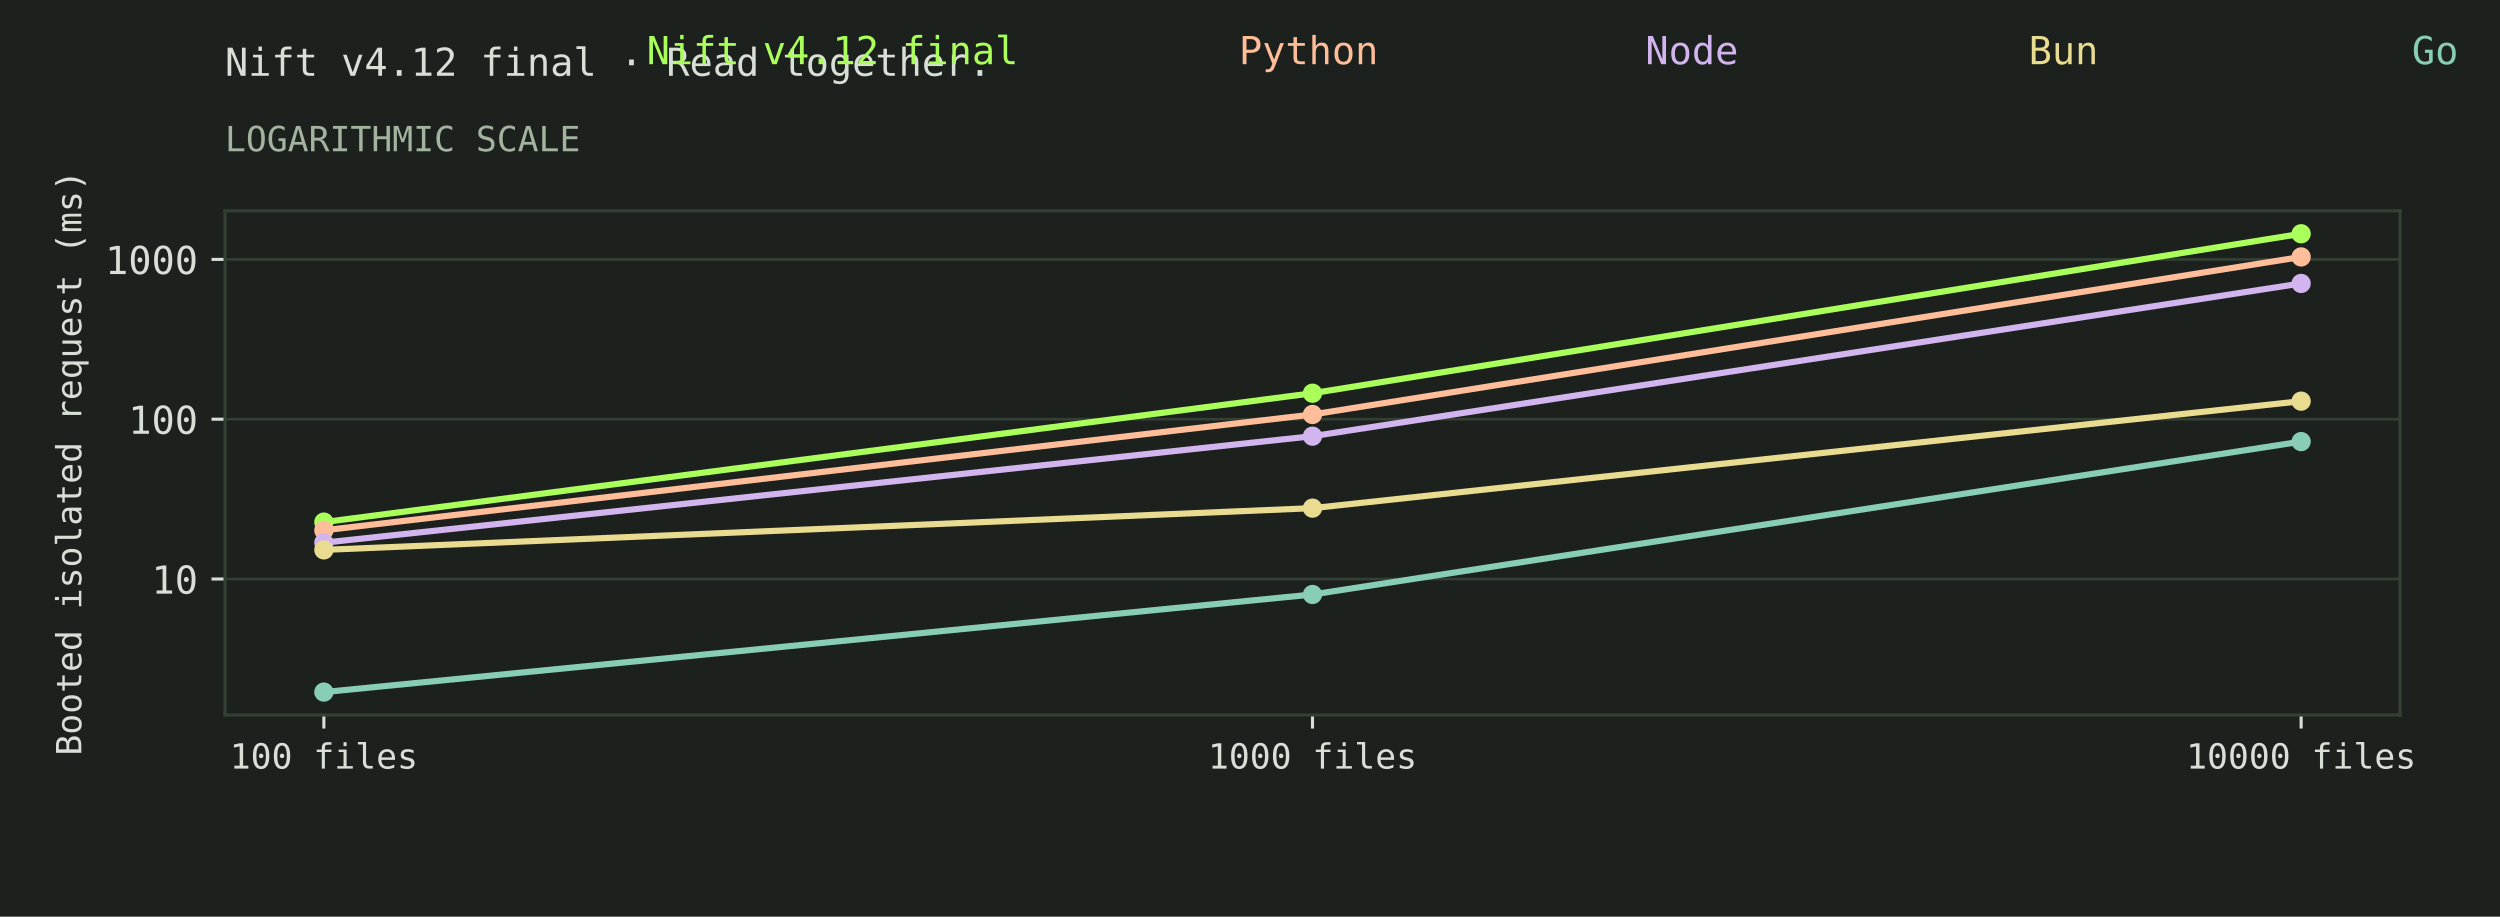
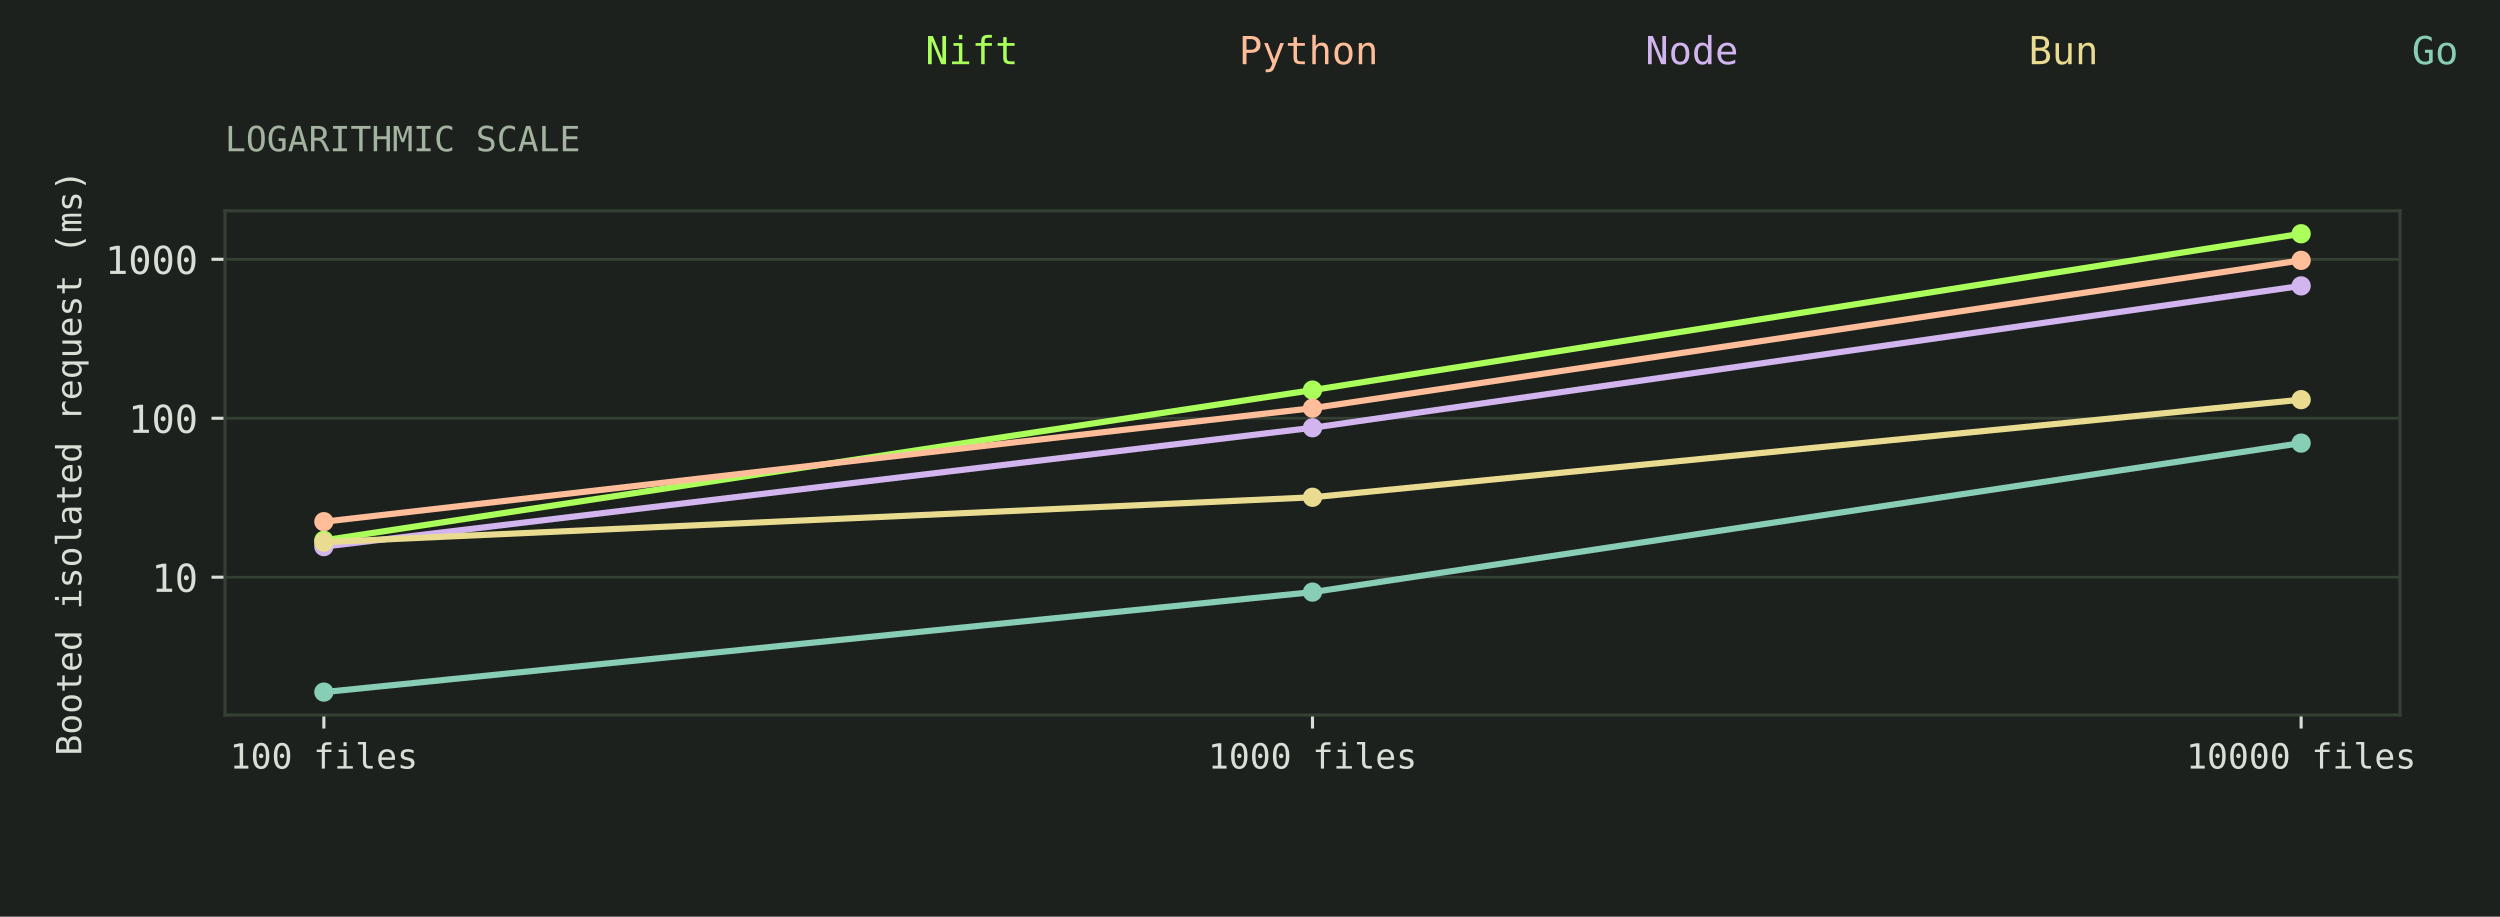
<svg xmlns="http://www.w3.org/2000/svg" xmlns:xlink="http://www.w3.org/1999/xlink" width="648pt" height="237.6pt" viewBox="0 0 648 237.6" version="1.1">
  <defs>
    <style type="text/css">*{stroke-linejoin: round; stroke-linecap: butt}</style>
    <style> .c0{fill: #1c211d} .c1{stroke: #d7dfd6; stroke-width: 0.8} .c2{fill: #d7dfd6; stroke: #d7dfd6; stroke-width: 0.8} .c3{font-size: 9px; font-family: 'DejaVu Sans Mono'; text-anchor: middle; fill: #d7dfd6} .c4{fill: none; stroke: #354034; stroke-width: 0.7; stroke-linecap: square} .c5{font-size: 10px; font-family: 'DejaVu Sans Mono'; text-anchor: end; fill: #d7dfd6} .c6{fill: #abff5b; stroke: #abff5b} .c7{fill: #ffbd9a; stroke: #ffbd9a} .c8{fill: #d2b4ef; stroke: #d2b4ef} .c9{fill: #e9dc91; stroke: #e9dc91} .c10{fill: #88cdb5; stroke: #88cdb5} .c11{fill: none; stroke: #354034; stroke-width: 0.8; stroke-linejoin: miter; stroke-linecap: square}</style>
  </defs>
  <g id="figure_1">
    <g id="patch_1">
      <path d="M 0 237.6  L 648 237.6  L 648 0  L 0 0  z " class="c0" />
    </g>
    <g id="axes_1">
      <g id="patch_2">
        <path d="M 58.32 185.328  L 622.08 185.328  L 622.08 54.648  L 58.32 54.648  z " class="c0" />
      </g>
      <g id="matplotlib.axis_1">
        <g id="xtick_1">
          <g id="line2d_1">
            <defs>
-               <path id="m19d53266ea" d="M 0 0  L 0 3.5  " class="c1" />
+               <path id="meb49c0b95c" d="M 0 0  L 0 3.5  " class="c1" />
            </defs>
            <g>
-               <use xlink:href="#m19d53266ea" x="83.945" y="185.328" class="c2" />
+               <use xlink:href="#meb49c0b95c" x="83.945" y="185.328" class="c2" />
            </g>
          </g>
          <g id="text_1">
            <text class="c3" x="83.945" y="199.214" transform="rotate(-0 83.945 199.214)">100 files</text>
          </g>
        </g>
        <g id="xtick_2">
          <g id="line2d_2">
            <g>
-               <use xlink:href="#m19d53266ea" x="340.2" y="185.328" class="c2" />
+               <use xlink:href="#meb49c0b95c" x="340.2" y="185.328" class="c2" />
            </g>
          </g>
          <g id="text_2">
            <text class="c3" x="340.2" y="199.214" transform="rotate(-0 340.2 199.214)">1000 files</text>
          </g>
        </g>
        <g id="xtick_3">
          <g id="line2d_3">
            <g>
-               <use xlink:href="#m19d53266ea" x="596.455" y="185.328" class="c2" />
+               <use xlink:href="#meb49c0b95c" x="596.455" y="185.328" class="c2" />
            </g>
          </g>
          <g id="text_3">
            <text class="c3" x="596.455" y="199.214" transform="rotate(-0 596.455 199.214)">10000 files</text>
          </g>
        </g>
      </g>
      <g id="matplotlib.axis_2">
        <g id="ytick_1">
          <g id="line2d_4">
-             <path d="M 58.32 150.074  L 622.08 150.074  " clip-path="url(#pc11fc28471)" class="c4" />
+             <path d="M 58.32 149.608  L 622.08 149.608  " clip-path="url(#p8eedefa2bb)" class="c4" />
          </g>
          <g id="line2d_5">
            <defs>
-               <path id="m4b478d1d67" d="M 0 0  L -3.5 0  " class="c1" />
+               <path id="m131011f9a1" d="M 0 0  L -3.5 0  " class="c1" />
            </defs>
            <g>
-               <use xlink:href="#m4b478d1d67" x="58.32" y="150.074" class="c2" />
+               <use xlink:href="#m131011f9a1" x="58.32" y="149.608" class="c2" />
            </g>
          </g>
          <g id="text_4">
-             <text class="c5" x="51.32" y="153.872" transform="rotate(-0 51.32 153.872)">10</text>
+             <text class="c5" x="51.32" y="153.407" transform="rotate(-0 51.32 153.407)">10</text>
          </g>
        </g>
        <g id="ytick_2">
          <g id="line2d_6">
-             <path d="M 58.32 108.653  L 622.08 108.653  " clip-path="url(#pc11fc28471)" class="c4" />
+             <path d="M 58.32 108.41  L 622.08 108.41  " clip-path="url(#p8eedefa2bb)" class="c4" />
          </g>
          <g id="line2d_7">
            <g>
-               <use xlink:href="#m4b478d1d67" x="58.32" y="108.653" class="c2" />
+               <use xlink:href="#m131011f9a1" x="58.32" y="108.41" class="c2" />
            </g>
          </g>
          <g id="text_5">
-             <text class="c5" x="51.32" y="112.452" transform="rotate(-0 51.32 112.452)">100</text>
+             <text class="c5" x="51.32" y="112.209" transform="rotate(-0 51.32 112.209)">100</text>
          </g>
        </g>
        <g id="ytick_3">
          <g id="line2d_8">
-             <path d="M 58.32 67.233  L 622.08 67.233  " clip-path="url(#pc11fc28471)" class="c4" />
+             <path d="M 58.32 67.213  L 622.08 67.213  " clip-path="url(#p8eedefa2bb)" class="c4" />
          </g>
          <g id="line2d_9">
            <g>
-               <use xlink:href="#m4b478d1d67" x="58.32" y="67.233" class="c2" />
+               <use xlink:href="#m131011f9a1" x="58.32" y="67.213" class="c2" />
            </g>
          </g>
          <g id="text_6">
-             <text class="c5" x="51.32" y="71.031" transform="rotate(-0 51.32 71.031)">1000</text>
+             <text class="c5" x="51.32" y="71.011" transform="rotate(-0 51.32 71.011)">1000</text>
          </g>
        </g>
        <g id="text_7">
          <text class="c3" x="21.077" y="119.988" transform="rotate(-90 21.077 119.988)">Booted isolated request (ms)</text>
        </g>
      </g>
      <g id="line2d_10">
-         <path d="M 83.945 135.329  L 340.2 101.922  L 596.455 60.588  " clip-path="url(#pc11fc28471)" style="fill: none; stroke: #abff5b; stroke-width: 1.6; stroke-linecap: square" />
+         <path d="M 83.945 140.057  L 340.2 101.11  L 596.455 60.588  " clip-path="url(#p8eedefa2bb)" style="fill: none; stroke: #abff5b; stroke-width: 1.6; stroke-linecap: square" />
        <defs>
-           <path id="m16f6406117" d="M 0 2  C 0.53 2 1.039 1.789 1.414 1.414  C 1.789 1.039 2 0.53 2 0  C 2 -0.53 1.789 -1.039 1.414 -1.414  C 1.039 -1.789 0.53 -2 0 -2  C -0.53 -2 -1.039 -1.789 -1.414 -1.414  C -1.789 -1.039 -2 -0.53 -2 0  C -2 0.53 -1.789 1.039 -1.414 1.414  C -1.039 1.789 -0.53 2 0 2  z " style="stroke: #abff5b" />
+           <path id="m61e878b024" d="M 0 2  C 0.53 2 1.039 1.789 1.414 1.414  C 1.789 1.039 2 0.53 2 0  C 2 -0.53 1.789 -1.039 1.414 -1.414  C 1.039 -1.789 0.53 -2 0 -2  C -0.53 -2 -1.039 -1.789 -1.414 -1.414  C -1.789 -1.039 -2 -0.53 -2 0  C -2 0.53 -1.789 1.039 -1.414 1.414  C -1.039 1.789 -0.53 2 0 2  z " style="stroke: #abff5b" />
        </defs>
-         <g clip-path="url(#pc11fc28471)">
-           <use xlink:href="#m16f6406117" x="83.945" y="135.329" class="c6" />
-           <use xlink:href="#m16f6406117" x="340.2" y="101.922" class="c6" />
-           <use xlink:href="#m16f6406117" x="596.455" y="60.588" class="c6" />
+         <g clip-path="url(#p8eedefa2bb)">
+           <use xlink:href="#m61e878b024" x="83.945" y="140.057" class="c6" />
+           <use xlink:href="#m61e878b024" x="340.2" y="101.11" class="c6" />
+           <use xlink:href="#m61e878b024" x="596.455" y="60.588" class="c6" />
        </g>
      </g>
      <g id="line2d_11">
-         <path d="M 83.945 137.451  L 340.2 107.434  L 596.455 66.598  " clip-path="url(#pc11fc28471)" style="fill: none; stroke: #ffbd9a; stroke-width: 1.6; stroke-linecap: square" />
+         <path d="M 83.945 135.22  L 340.2 105.795  L 596.455 67.48  " clip-path="url(#p8eedefa2bb)" style="fill: none; stroke: #ffbd9a; stroke-width: 1.6; stroke-linecap: square" />
        <defs>
-           <path id="m41bd227d6d" d="M 0 2  C 0.53 2 1.039 1.789 1.414 1.414  C 1.789 1.039 2 0.53 2 0  C 2 -0.53 1.789 -1.039 1.414 -1.414  C 1.039 -1.789 0.53 -2 0 -2  C -0.53 -2 -1.039 -1.789 -1.414 -1.414  C -1.789 -1.039 -2 -0.53 -2 0  C -2 0.53 -1.789 1.039 -1.414 1.414  C -1.039 1.789 -0.53 2 0 2  z " style="stroke: #ffbd9a" />
+           <path id="m7f0fc4f7d1" d="M 0 2  C 0.53 2 1.039 1.789 1.414 1.414  C 1.789 1.039 2 0.53 2 0  C 2 -0.53 1.789 -1.039 1.414 -1.414  C 1.039 -1.789 0.53 -2 0 -2  C -0.53 -2 -1.039 -1.789 -1.414 -1.414  C -1.789 -1.039 -2 -0.53 -2 0  C -2 0.53 -1.789 1.039 -1.414 1.414  C -1.039 1.789 -0.53 2 0 2  z " style="stroke: #ffbd9a" />
        </defs>
-         <g clip-path="url(#pc11fc28471)">
-           <use xlink:href="#m41bd227d6d" x="83.945" y="137.451" class="c7" />
-           <use xlink:href="#m41bd227d6d" x="340.2" y="107.434" class="c7" />
-           <use xlink:href="#m41bd227d6d" x="596.455" y="66.598" class="c7" />
+         <g clip-path="url(#p8eedefa2bb)">
+           <use xlink:href="#m7f0fc4f7d1" x="83.945" y="135.22" class="c7" />
+           <use xlink:href="#m7f0fc4f7d1" x="340.2" y="105.795" class="c7" />
+           <use xlink:href="#m7f0fc4f7d1" x="596.455" y="67.48" class="c7" />
        </g>
      </g>
      <g id="line2d_12">
-         <path d="M 83.945 140.661  L 340.2 113.055  L 596.455 73.468  " clip-path="url(#pc11fc28471)" style="fill: none; stroke: #d2b4ef; stroke-width: 1.6; stroke-linecap: square" />
+         <path d="M 83.945 141.678  L 340.2 110.875  L 596.455 74.102  " clip-path="url(#p8eedefa2bb)" style="fill: none; stroke: #d2b4ef; stroke-width: 1.6; stroke-linecap: square" />
        <defs>
-           <path id="mb7b8af0bd3" d="M 0 2  C 0.53 2 1.039 1.789 1.414 1.414  C 1.789 1.039 2 0.53 2 0  C 2 -0.53 1.789 -1.039 1.414 -1.414  C 1.039 -1.789 0.53 -2 0 -2  C -0.53 -2 -1.039 -1.789 -1.414 -1.414  C -1.789 -1.039 -2 -0.53 -2 0  C -2 0.53 -1.789 1.039 -1.414 1.414  C -1.039 1.789 -0.53 2 0 2  z " style="stroke: #d2b4ef" />
+           <path id="m71117cc5d6" d="M 0 2  C 0.53 2 1.039 1.789 1.414 1.414  C 1.789 1.039 2 0.53 2 0  C 2 -0.53 1.789 -1.039 1.414 -1.414  C 1.039 -1.789 0.53 -2 0 -2  C -0.53 -2 -1.039 -1.789 -1.414 -1.414  C -1.789 -1.039 -2 -0.53 -2 0  C -2 0.53 -1.789 1.039 -1.414 1.414  C -1.039 1.789 -0.53 2 0 2  z " style="stroke: #d2b4ef" />
        </defs>
-         <g clip-path="url(#pc11fc28471)">
-           <use xlink:href="#mb7b8af0bd3" x="83.945" y="140.661" class="c8" />
-           <use xlink:href="#mb7b8af0bd3" x="340.2" y="113.055" class="c8" />
-           <use xlink:href="#mb7b8af0bd3" x="596.455" y="73.468" class="c8" />
+         <g clip-path="url(#p8eedefa2bb)">
+           <use xlink:href="#m71117cc5d6" x="83.945" y="141.678" class="c8" />
+           <use xlink:href="#m71117cc5d6" x="340.2" y="110.875" class="c8" />
+           <use xlink:href="#m71117cc5d6" x="596.455" y="74.102" class="c8" />
        </g>
      </g>
      <g id="line2d_13">
-         <path d="M 83.945 142.53  L 340.2 131.71  L 596.455 103.98  " clip-path="url(#pc11fc28471)" style="fill: none; stroke: #e9dc91; stroke-width: 1.6; stroke-linecap: square" />
+         <path d="M 83.945 140.529  L 340.2 128.896  L 596.455 103.592  " clip-path="url(#p8eedefa2bb)" style="fill: none; stroke: #e9dc91; stroke-width: 1.6; stroke-linecap: square" />
        <defs>
-           <path id="m4e137c43d8" d="M 0 2  C 0.53 2 1.039 1.789 1.414 1.414  C 1.789 1.039 2 0.53 2 0  C 2 -0.53 1.789 -1.039 1.414 -1.414  C 1.039 -1.789 0.53 -2 0 -2  C -0.53 -2 -1.039 -1.789 -1.414 -1.414  C -1.789 -1.039 -2 -0.53 -2 0  C -2 0.53 -1.789 1.039 -1.414 1.414  C -1.039 1.789 -0.53 2 0 2  z " style="stroke: #e9dc91" />
+           <path id="m2263ea23d6" d="M 0 2  C 0.53 2 1.039 1.789 1.414 1.414  C 1.789 1.039 2 0.53 2 0  C 2 -0.53 1.789 -1.039 1.414 -1.414  C 1.039 -1.789 0.53 -2 0 -2  C -0.53 -2 -1.039 -1.789 -1.414 -1.414  C -1.789 -1.039 -2 -0.53 -2 0  C -2 0.53 -1.789 1.039 -1.414 1.414  C -1.039 1.789 -0.53 2 0 2  z " style="stroke: #e9dc91" />
        </defs>
-         <g clip-path="url(#pc11fc28471)">
-           <use xlink:href="#m4e137c43d8" x="83.945" y="142.53" class="c9" />
-           <use xlink:href="#m4e137c43d8" x="340.2" y="131.71" class="c9" />
-           <use xlink:href="#m4e137c43d8" x="596.455" y="103.98" class="c9" />
+         <g clip-path="url(#p8eedefa2bb)">
+           <use xlink:href="#m2263ea23d6" x="83.945" y="140.529" class="c9" />
+           <use xlink:href="#m2263ea23d6" x="340.2" y="128.896" class="c9" />
+           <use xlink:href="#m2263ea23d6" x="596.455" y="103.592" class="c9" />
        </g>
      </g>
      <g id="line2d_14">
-         <path d="M 83.945 179.388  L 340.2 154.089  L 596.455 114.461  " clip-path="url(#pc11fc28471)" style="fill: none; stroke: #88cdb5; stroke-width: 1.6; stroke-linecap: square" />
+         <path d="M 83.945 179.388  L 340.2 153.474  L 596.455 114.85  " clip-path="url(#p8eedefa2bb)" style="fill: none; stroke: #88cdb5; stroke-width: 1.6; stroke-linecap: square" />
        <defs>
-           <path id="ma657276924" d="M 0 2  C 0.53 2 1.039 1.789 1.414 1.414  C 1.789 1.039 2 0.53 2 0  C 2 -0.53 1.789 -1.039 1.414 -1.414  C 1.039 -1.789 0.53 -2 0 -2  C -0.53 -2 -1.039 -1.789 -1.414 -1.414  C -1.789 -1.039 -2 -0.53 -2 0  C -2 0.53 -1.789 1.039 -1.414 1.414  C -1.039 1.789 -0.53 2 0 2  z " style="stroke: #88cdb5" />
+           <path id="m153a816141" d="M 0 2  C 0.53 2 1.039 1.789 1.414 1.414  C 1.789 1.039 2 0.53 2 0  C 2 -0.53 1.789 -1.039 1.414 -1.414  C 1.039 -1.789 0.53 -2 0 -2  C -0.53 -2 -1.039 -1.789 -1.414 -1.414  C -1.789 -1.039 -2 -0.53 -2 0  C -2 0.53 -1.789 1.039 -1.414 1.414  C -1.039 1.789 -0.53 2 0 2  z " style="stroke: #88cdb5" />
        </defs>
-         <g clip-path="url(#pc11fc28471)">
-           <use xlink:href="#ma657276924" x="83.945" y="179.388" class="c10" />
-           <use xlink:href="#ma657276924" x="340.2" y="154.089" class="c10" />
-           <use xlink:href="#ma657276924" x="596.455" y="114.461" class="c10" />
+         <g clip-path="url(#p8eedefa2bb)">
+           <use xlink:href="#m153a816141" x="83.945" y="179.388" class="c10" />
+           <use xlink:href="#m153a816141" x="340.2" y="153.474" class="c10" />
+           <use xlink:href="#m153a816141" x="596.455" y="114.85" class="c10" />
        </g>
      </g>
      <g id="patch_3">
        <path d="M 58.32 185.328  L 58.32 54.648  " class="c11" />
      </g>
      <g id="patch_4">
        <path d="M 622.08 185.328  L 622.08 54.648  " class="c11" />
      </g>
      <g id="patch_5">
        <path d="M 58.32 185.328  L 622.08 185.328  " class="c11" />
      </g>
      <g id="patch_6">
        <path d="M 58.32 54.648  L 622.08 54.648  " class="c11" />
      </g>
-       <g id="text_8">
-         <text style="font-size: 10px; font-family: 'DejaVu Sans Mono'; text-anchor: start; fill: #d7dfd6" x="58.32" y="19.648" transform="rotate(-0 58.32 19.648)">Nift v4.12 final · Read together.</text>
-       </g>
+     </g>
+     <g id="text_8">
+       <text style="font-size: 10px; font-family: 'DejaVu Sans Mono'; text-anchor: end; fill: #abff5b" x="263.952" y="16.632" transform="rotate(-0 263.952 16.632)">Nift</text>
    </g>
    <g id="text_9">
-       <text style="font-size: 10px; font-family: 'DejaVu Sans Mono'; text-anchor: end; fill: #abff5b" x="263.952" y="16.632" transform="rotate(-0 263.952 16.632)">Nift v4.12 final</text>
+       <text style="font-size: 10px; font-family: 'DejaVu Sans Mono'; text-anchor: end; fill: #ffbd9a" x="357.264" y="16.632" transform="rotate(-0 357.264 16.632)">Python</text>
    </g>
    <g id="text_10">
-       <text style="font-size: 10px; font-family: 'DejaVu Sans Mono'; text-anchor: end; fill: #ffbd9a" x="357.264" y="16.632" transform="rotate(-0 357.264 16.632)">Python</text>
+       <text style="font-size: 10px; font-family: 'DejaVu Sans Mono'; text-anchor: end; fill: #d2b4ef" x="450.576" y="16.632" transform="rotate(-0 450.576 16.632)">Node</text>
    </g>
    <g id="text_11">
-       <text style="font-size: 10px; font-family: 'DejaVu Sans Mono'; text-anchor: end; fill: #d2b4ef" x="450.576" y="16.632" transform="rotate(-0 450.576 16.632)">Node</text>
+       <text style="font-size: 10px; font-family: 'DejaVu Sans Mono'; text-anchor: end; fill: #e9dc91" x="543.888" y="16.632" transform="rotate(-0 543.888 16.632)">Bun</text>
    </g>
    <g id="text_12">
-       <text style="font-size: 10px; font-family: 'DejaVu Sans Mono'; text-anchor: end; fill: #e9dc91" x="543.888" y="16.632" transform="rotate(-0 543.888 16.632)">Bun</text>
+       <text style="font-size: 10px; font-family: 'DejaVu Sans Mono'; text-anchor: end; fill: #88cdb5" x="637.2" y="16.632" transform="rotate(-0 637.2 16.632)">Go</text>
    </g>
    <g id="text_13">
-       <text style="font-size: 10px; font-family: 'DejaVu Sans Mono'; text-anchor: end; fill: #88cdb5" x="637.2" y="16.632" transform="rotate(-0 637.2 16.632)">Go</text>
-     </g>
-     <g id="text_14">
      <text style="font-size: 9px; font-family: 'DejaVu Sans Mono'; text-anchor: start; fill: #a3b3a0" x="58.32" y="39.204" transform="rotate(-0 58.32 39.204)">LOGARITHMIC SCALE</text>
    </g>
  </g>
  <defs>
-     <clipPath id="pc11fc28471">
+     <clipPath id="p8eedefa2bb">
      <rect x="58.32" y="54.648" width="563.76" height="130.68" />
    </clipPath>
  </defs>
</svg>
